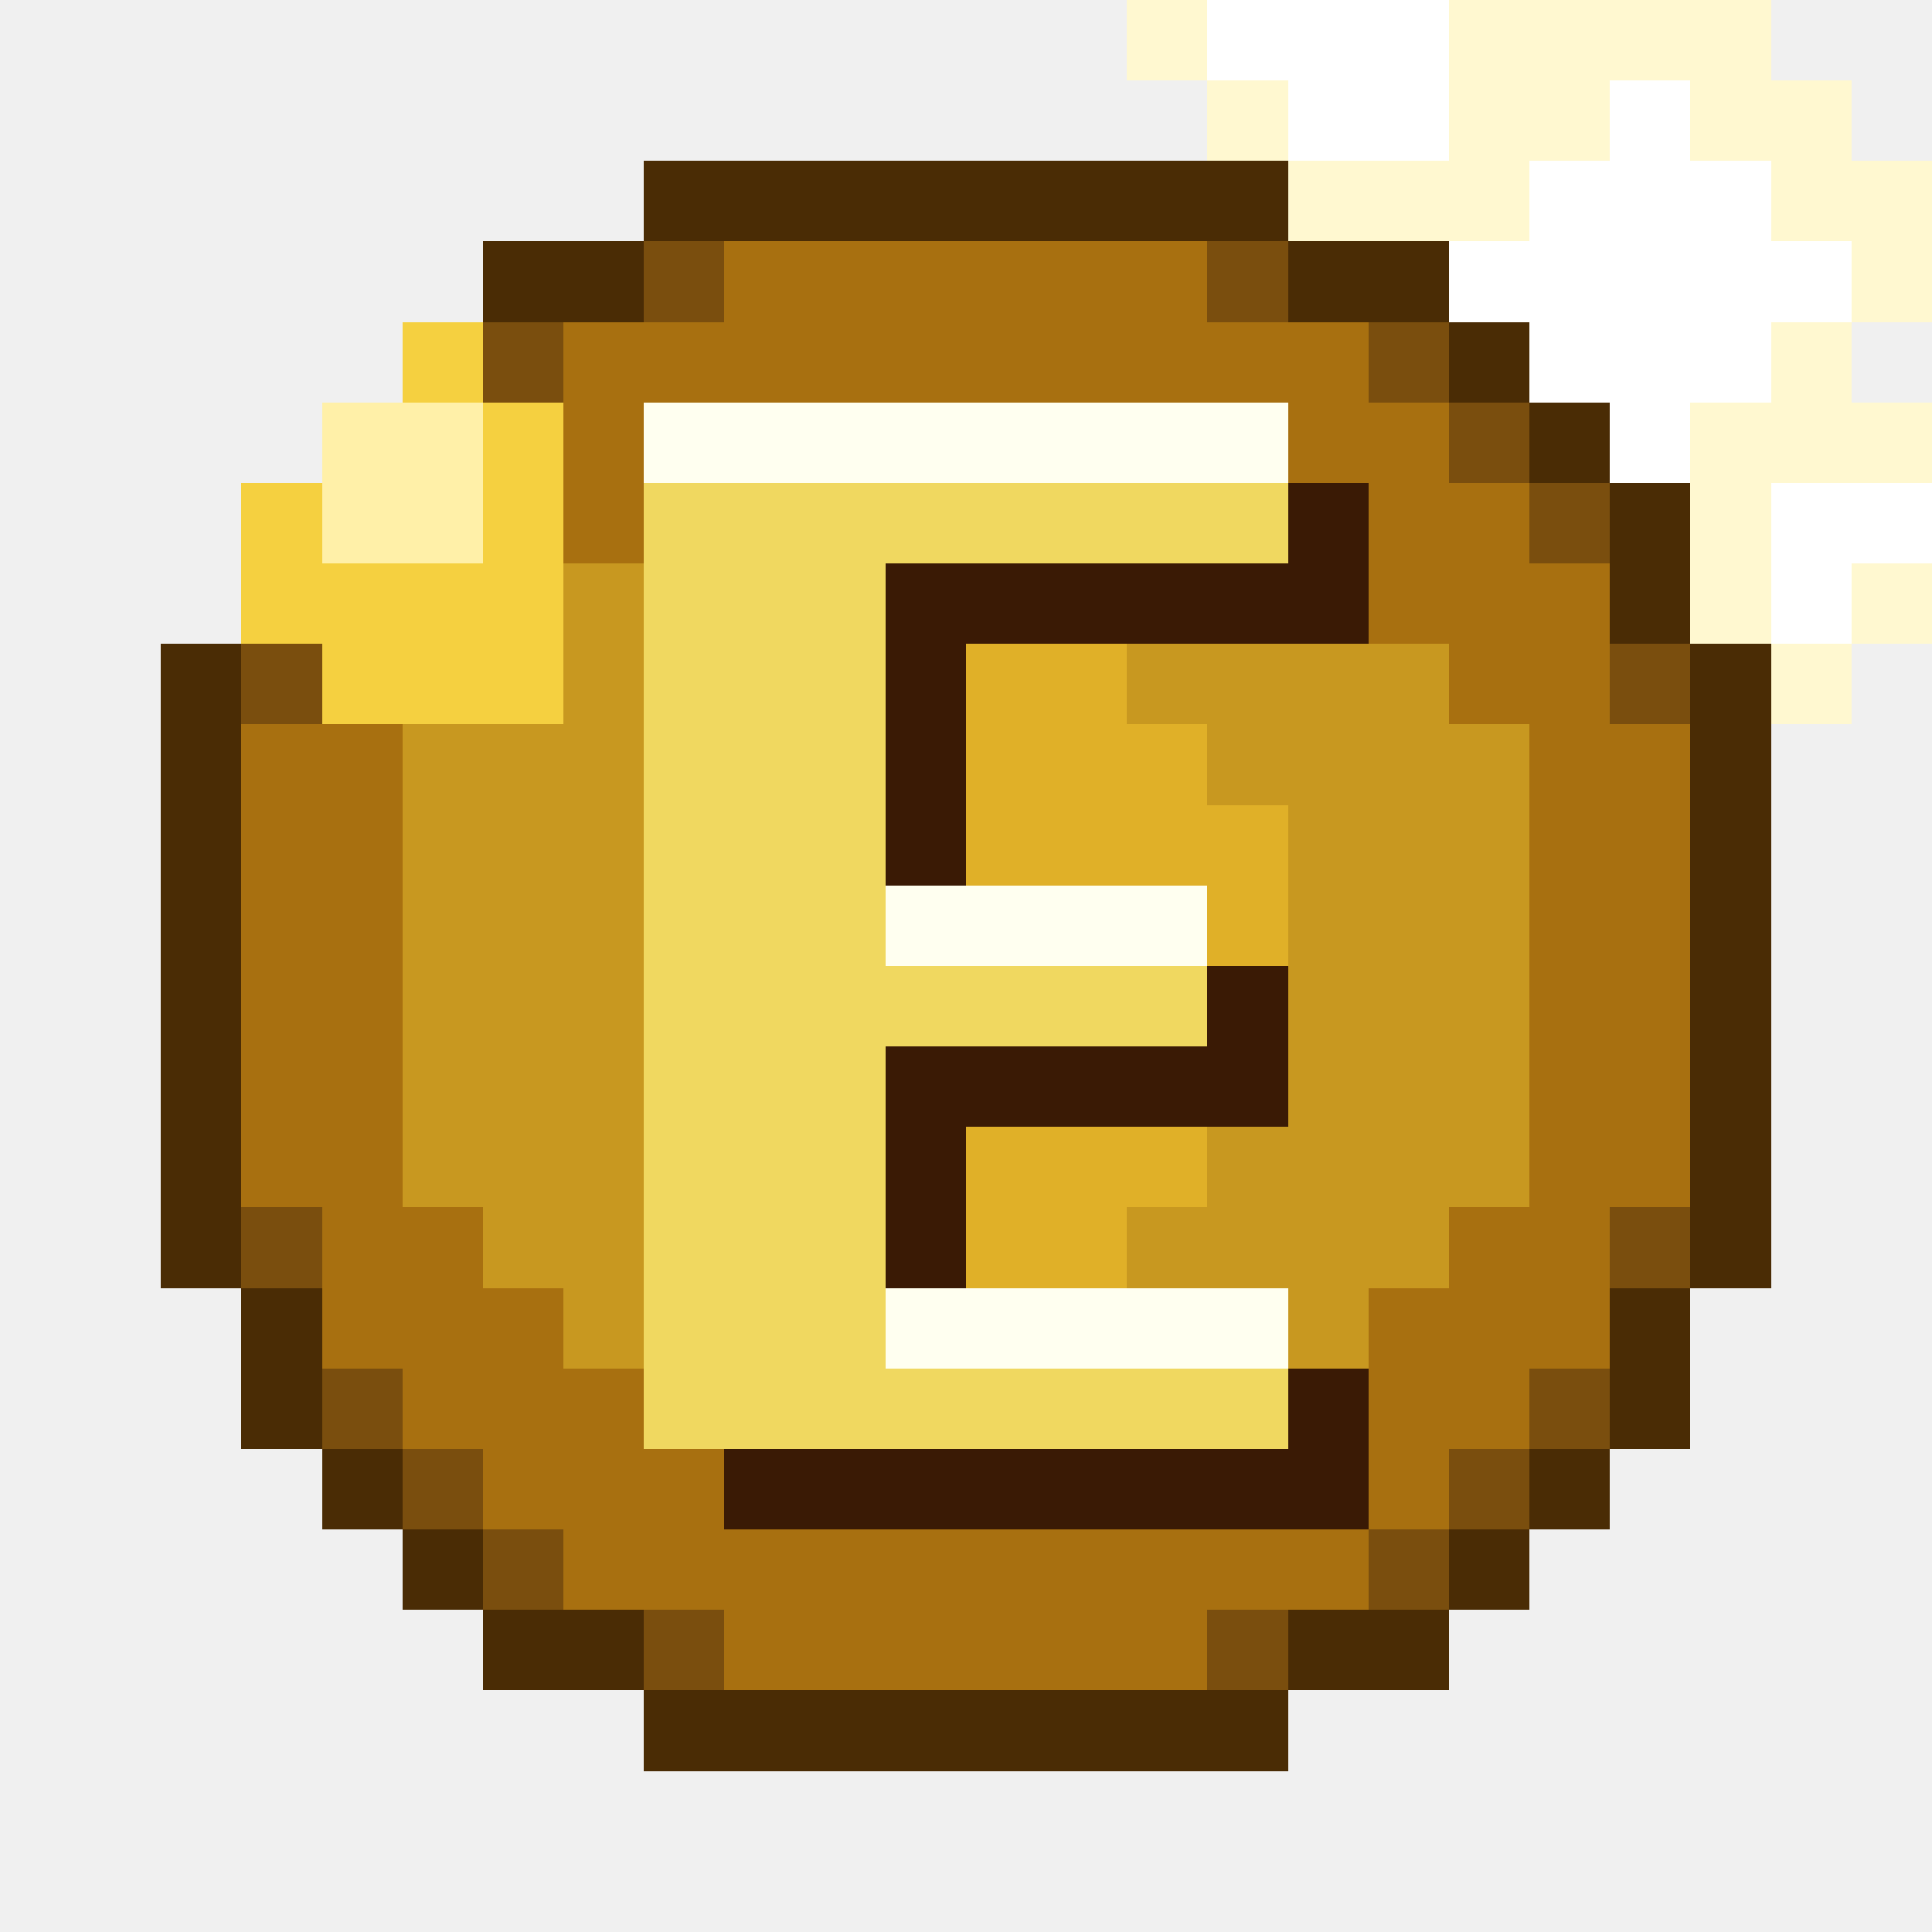
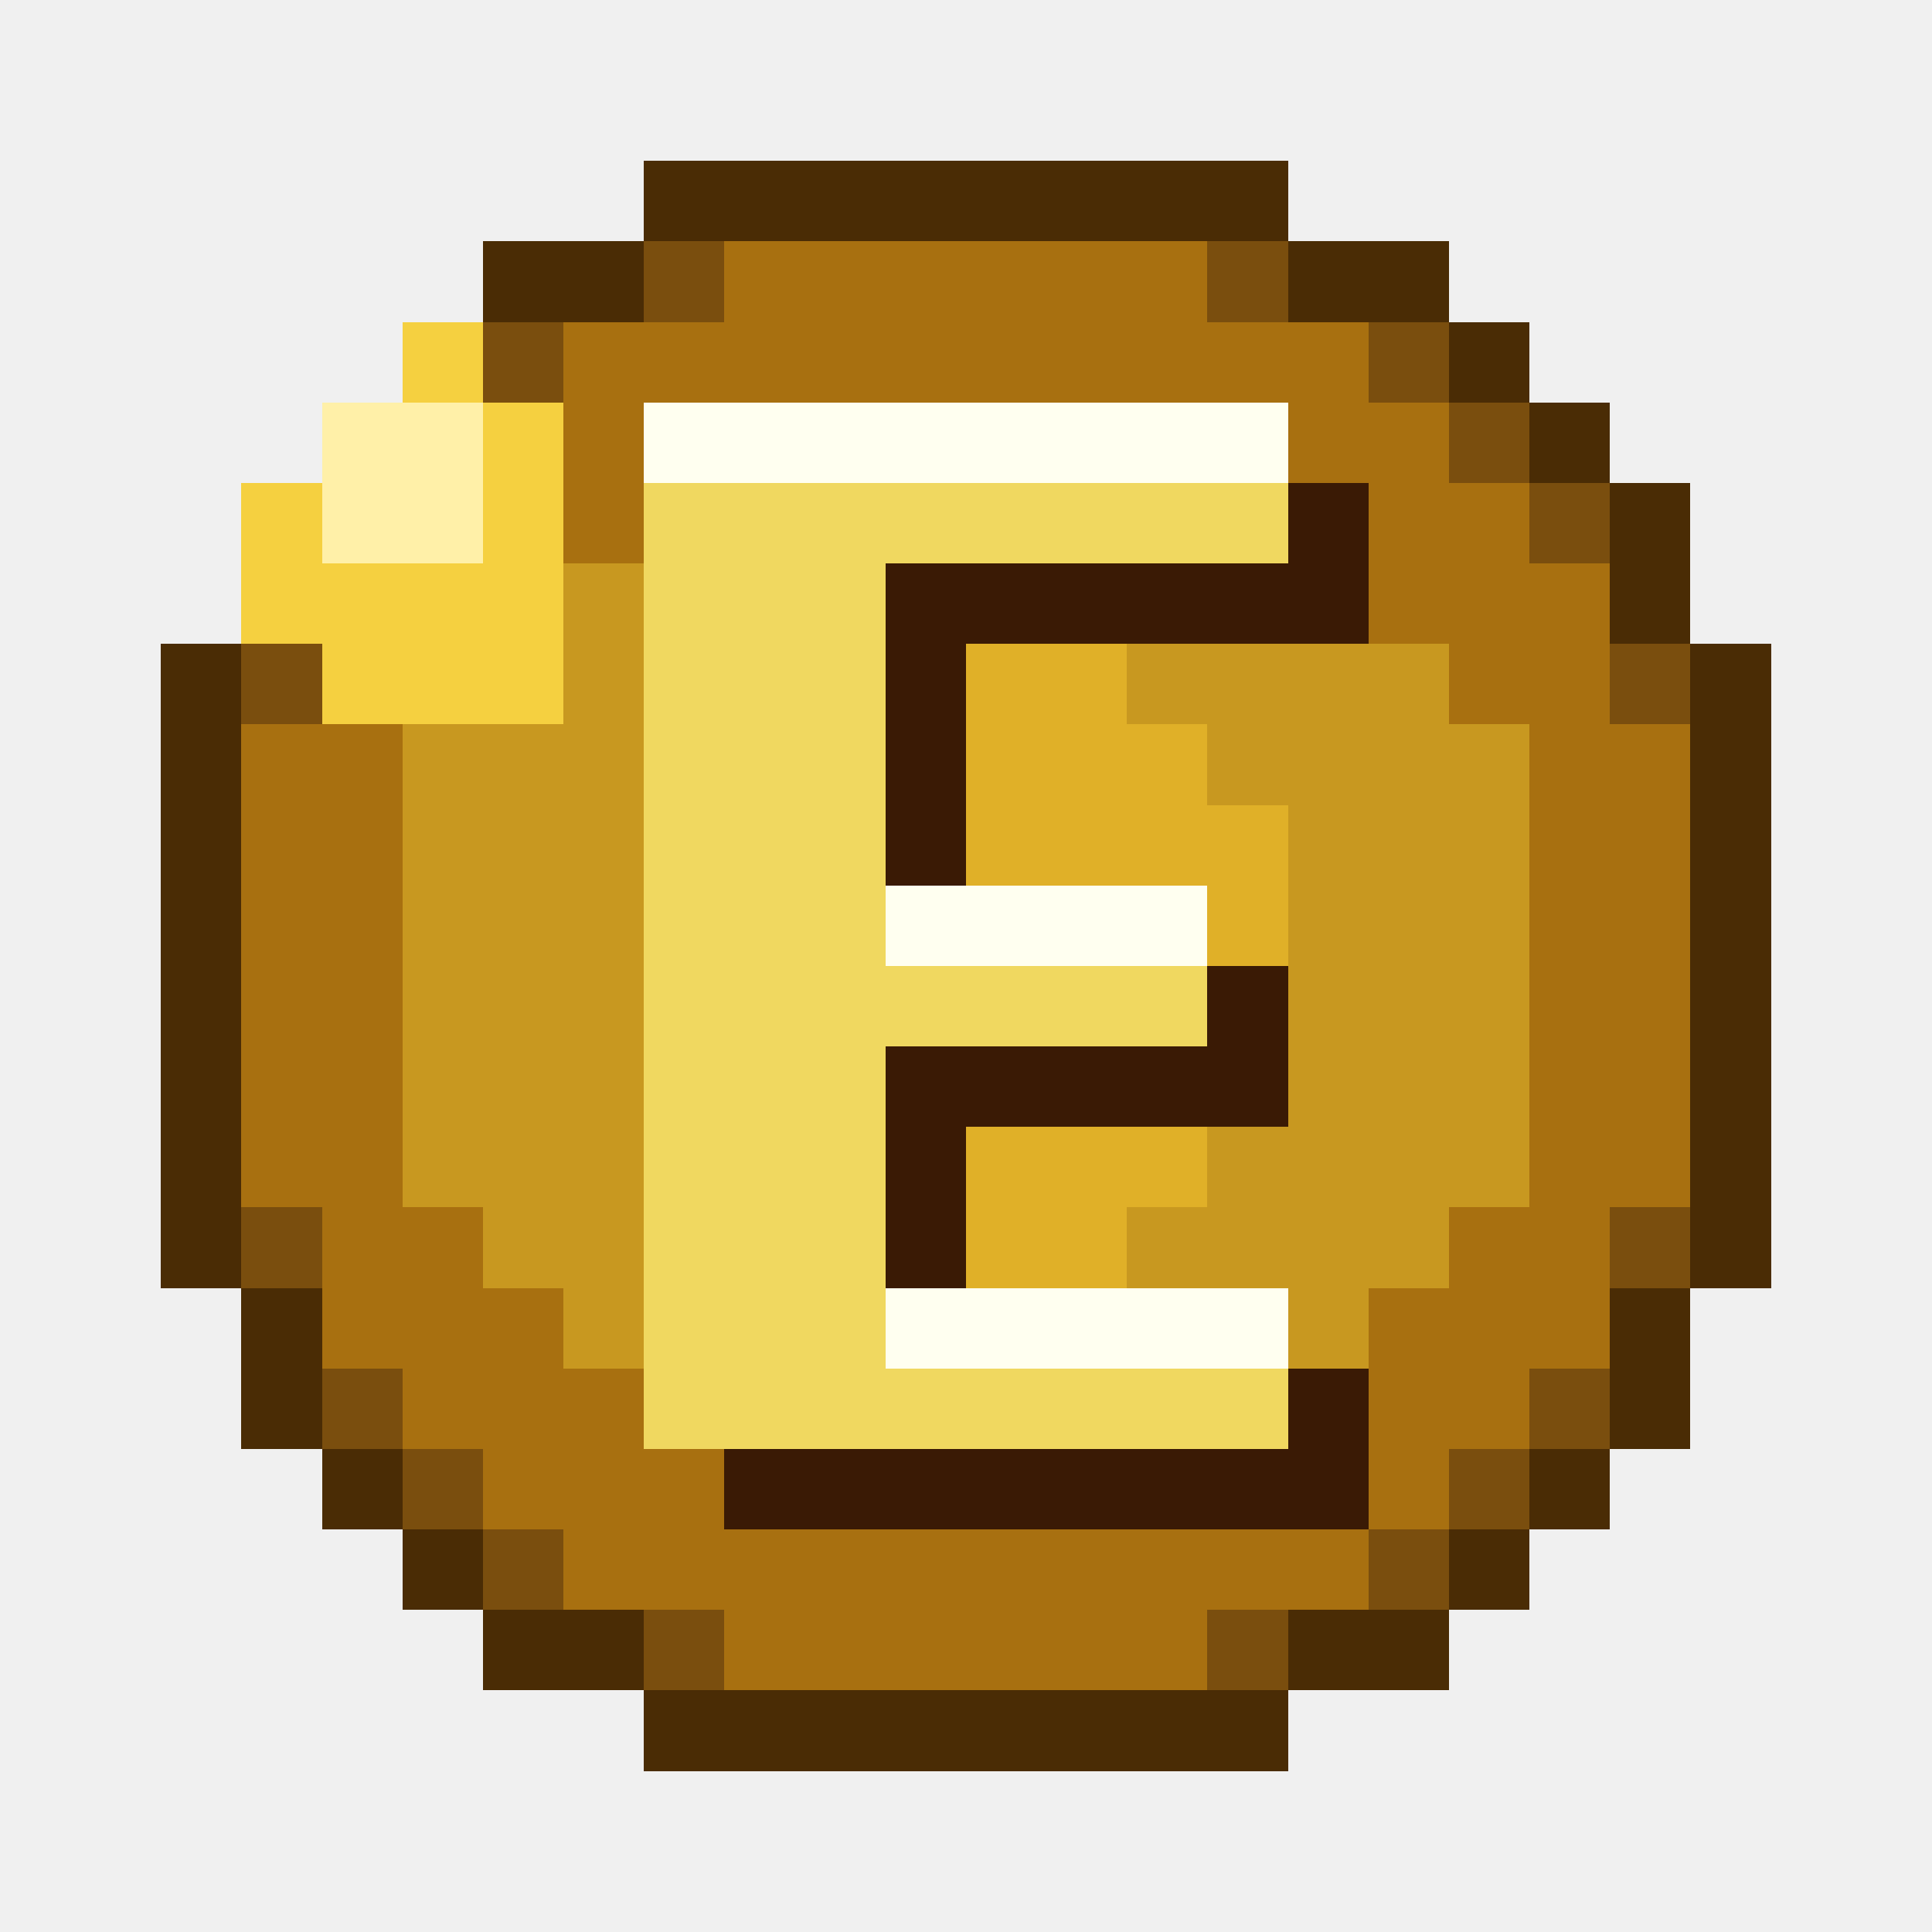
<svg xmlns="http://www.w3.org/2000/svg" viewBox="0 0 24 24" shape-rendering="crispEdges">
-   <rect x="14" y="-1" width="5" height="1" fill="#FFF8D0" />
-   <rect x="14" y="0" width="1" height="1" fill="#FFF8D0" />
-   <rect x="15" y="0" width="3" height="1" fill="#FFFFFF" />
-   <rect x="18" y="0" width="4" height="1" fill="#FFF8D0" />
-   <rect x="15" y="1" width="1" height="1" fill="#FFF8D0" />
-   <rect x="16" y="1" width="2" height="1" fill="#FFFFFF" />
-   <rect x="18" y="1" width="2" height="1" fill="#FFF8D0" />
-   <rect x="20" y="1" width="1" height="1" fill="#FFFFFF" />
-   <rect x="21" y="1" width="2" height="1" fill="#FFF8D0" />
  <rect x="8" y="2" width="8" height="1" fill="#4A2C05" />
-   <rect x="16" y="2" width="3" height="1" fill="#FFF8D0" />
-   <rect x="19" y="2" width="3" height="1" fill="#FFFFFF" />
-   <rect x="22" y="2" width="2" height="1" fill="#FFF8D0" />
  <rect x="6" y="3" width="2" height="1" fill="#4A2C05" />
  <rect x="8" y="3" width="1" height="1" fill="#7A4E0E" />
  <rect x="9" y="3" width="6" height="1" fill="#A87010" />
  <rect x="15" y="3" width="1" height="1" fill="#7A4E0E" />
  <rect x="16" y="3" width="2" height="1" fill="#4A2C05" />
-   <rect x="18" y="3" width="5" height="1" fill="#FFFFFF" />
-   <rect x="23" y="3" width="1" height="1" fill="#FFF8D0" />
  <rect x="5" y="4" width="1" height="1" fill="#F5D040" />
  <rect x="6" y="4" width="1" height="1" fill="#7A4E0E" />
  <rect x="7" y="4" width="10" height="1" fill="#A87010" />
  <rect x="17" y="4" width="1" height="1" fill="#7A4E0E" />
  <rect x="18" y="4" width="1" height="1" fill="#4A2C05" />
-   <rect x="19" y="4" width="3" height="1" fill="#FFFFFF" />
-   <rect x="22" y="4" width="1" height="1" fill="#FFF8D0" />
  <rect x="4" y="5" width="2" height="1" fill="#FFF0A8" />
  <rect x="6" y="5" width="1" height="1" fill="#F5D040" />
  <rect x="7" y="5" width="1" height="1" fill="#A87010" />
  <rect x="8" y="5" width="8" height="1" fill="#FFFFF0" />
  <rect x="16" y="5" width="2" height="1" fill="#A87010" />
  <rect x="18" y="5" width="1" height="1" fill="#7A4E0E" />
  <rect x="19" y="5" width="1" height="1" fill="#4A2C05" />
-   <rect x="20" y="5" width="1" height="1" fill="#FFFFFF" />
-   <rect x="21" y="5" width="4" height="1" fill="#FFF8D0" />
  <rect x="3" y="6" width="1" height="1" fill="#F5D040" />
  <rect x="4" y="6" width="2" height="1" fill="#FFF0A8" />
  <rect x="6" y="6" width="1" height="1" fill="#F5D040" />
  <rect x="7" y="6" width="1" height="1" fill="#A87010" />
  <rect x="8" y="6" width="8" height="1" fill="#F0D860" />
  <rect x="16" y="6" width="1" height="1" fill="#3A1A05" />
  <rect x="17" y="6" width="2" height="1" fill="#A87010" />
  <rect x="19" y="6" width="1" height="1" fill="#7A4E0E" />
  <rect x="20" y="6" width="1" height="1" fill="#4A2C05" />
-   <rect x="21" y="6" width="1" height="1" fill="#FFF8D0" />
-   <rect x="22" y="6" width="2" height="1" fill="#FFFFFF" />
-   <rect x="24" y="6" width="1" height="1" fill="#FFF8D0" />
  <rect x="3" y="7" width="4" height="1" fill="#F5D040" />
  <rect x="7" y="7" width="1" height="1" fill="#C89820" />
  <rect x="8" y="7" width="3" height="1" fill="#F0D860" />
  <rect x="11" y="7" width="6" height="1" fill="#3A1A05" />
  <rect x="17" y="7" width="3" height="1" fill="#A87010" />
  <rect x="20" y="7" width="1" height="1" fill="#4A2C05" />
-   <rect x="21" y="7" width="1" height="1" fill="#FFF8D0" />
-   <rect x="22" y="7" width="1" height="1" fill="#FFFFFF" />
-   <rect x="23" y="7" width="1" height="1" fill="#FFF8D0" />
  <rect x="2" y="8" width="1" height="1" fill="#4A2C05" />
  <rect x="3" y="8" width="1" height="1" fill="#7A4E0E" />
  <rect x="4" y="8" width="3" height="1" fill="#F5D040" />
  <rect x="7" y="8" width="1" height="1" fill="#C89820" />
  <rect x="8" y="8" width="3" height="1" fill="#F0D860" />
  <rect x="11" y="8" width="1" height="1" fill="#3A1A05" />
  <rect x="12" y="8" width="2" height="1" fill="#E0B028" />
  <rect x="14" y="8" width="4" height="1" fill="#C89820" />
  <rect x="18" y="8" width="2" height="1" fill="#A87010" />
  <rect x="20" y="8" width="1" height="1" fill="#7A4E0E" />
  <rect x="21" y="8" width="1" height="1" fill="#4A2C05" />
-   <rect x="22" y="8" width="1" height="1" fill="#FFF8D0" />
  <rect x="2" y="9" width="1" height="1" fill="#4A2C05" />
  <rect x="3" y="9" width="2" height="1" fill="#A87010" />
  <rect x="5" y="9" width="3" height="1" fill="#C89820" />
  <rect x="8" y="9" width="3" height="1" fill="#F0D860" />
  <rect x="11" y="9" width="1" height="1" fill="#3A1A05" />
  <rect x="12" y="9" width="3" height="1" fill="#E0B028" />
  <rect x="15" y="9" width="4" height="1" fill="#C89820" />
  <rect x="19" y="9" width="2" height="1" fill="#A87010" />
  <rect x="21" y="9" width="1" height="1" fill="#4A2C05" />
  <rect x="2" y="10" width="1" height="1" fill="#4A2C05" />
  <rect x="3" y="10" width="2" height="1" fill="#A87010" />
  <rect x="5" y="10" width="3" height="1" fill="#C89820" />
  <rect x="8" y="10" width="3" height="1" fill="#F0D860" />
  <rect x="11" y="10" width="1" height="1" fill="#3A1A05" />
  <rect x="12" y="10" width="4" height="1" fill="#E0B028" />
  <rect x="16" y="10" width="3" height="1" fill="#C89820" />
  <rect x="19" y="10" width="2" height="1" fill="#A87010" />
  <rect x="21" y="10" width="1" height="1" fill="#4A2C05" />
  <rect x="2" y="11" width="1" height="1" fill="#4A2C05" />
  <rect x="3" y="11" width="2" height="1" fill="#A87010" />
  <rect x="5" y="11" width="3" height="1" fill="#C89820" />
  <rect x="8" y="11" width="3" height="1" fill="#F0D860" />
  <rect x="11" y="11" width="4" height="1" fill="#FFFFF0" />
  <rect x="15" y="11" width="1" height="1" fill="#E0B028" />
  <rect x="16" y="11" width="3" height="1" fill="#C89820" />
  <rect x="19" y="11" width="2" height="1" fill="#A87010" />
  <rect x="21" y="11" width="1" height="1" fill="#4A2C05" />
  <rect x="2" y="12" width="1" height="1" fill="#4A2C05" />
  <rect x="3" y="12" width="2" height="1" fill="#A87010" />
  <rect x="5" y="12" width="3" height="1" fill="#C89820" />
  <rect x="8" y="12" width="7" height="1" fill="#F0D860" />
  <rect x="15" y="12" width="1" height="1" fill="#3A1A05" />
  <rect x="16" y="12" width="3" height="1" fill="#C89820" />
  <rect x="19" y="12" width="2" height="1" fill="#A87010" />
  <rect x="21" y="12" width="1" height="1" fill="#4A2C05" />
  <rect x="2" y="13" width="1" height="1" fill="#4A2C05" />
  <rect x="3" y="13" width="2" height="1" fill="#A87010" />
  <rect x="5" y="13" width="3" height="1" fill="#C89820" />
  <rect x="8" y="13" width="3" height="1" fill="#F0D860" />
  <rect x="11" y="13" width="5" height="1" fill="#3A1A05" />
  <rect x="16" y="13" width="3" height="1" fill="#C89820" />
  <rect x="19" y="13" width="2" height="1" fill="#A87010" />
  <rect x="21" y="13" width="1" height="1" fill="#4A2C05" />
  <rect x="2" y="14" width="1" height="1" fill="#4A2C05" />
  <rect x="3" y="14" width="2" height="1" fill="#A87010" />
  <rect x="5" y="14" width="3" height="1" fill="#C89820" />
  <rect x="8" y="14" width="3" height="1" fill="#F0D860" />
  <rect x="11" y="14" width="1" height="1" fill="#3A1A05" />
  <rect x="12" y="14" width="3" height="1" fill="#E0B028" />
  <rect x="15" y="14" width="4" height="1" fill="#C89820" />
  <rect x="19" y="14" width="2" height="1" fill="#A87010" />
  <rect x="21" y="14" width="1" height="1" fill="#4A2C05" />
  <rect x="2" y="15" width="1" height="1" fill="#4A2C05" />
  <rect x="3" y="15" width="1" height="1" fill="#7A4E0E" />
  <rect x="4" y="15" width="2" height="1" fill="#A87010" />
  <rect x="6" y="15" width="2" height="1" fill="#C89820" />
  <rect x="8" y="15" width="3" height="1" fill="#F0D860" />
  <rect x="11" y="15" width="1" height="1" fill="#3A1A05" />
  <rect x="12" y="15" width="2" height="1" fill="#E0B028" />
  <rect x="14" y="15" width="4" height="1" fill="#C89820" />
  <rect x="18" y="15" width="2" height="1" fill="#A87010" />
  <rect x="20" y="15" width="1" height="1" fill="#7A4E0E" />
  <rect x="21" y="15" width="1" height="1" fill="#4A2C05" />
  <rect x="3" y="16" width="1" height="1" fill="#4A2C05" />
  <rect x="4" y="16" width="3" height="1" fill="#A87010" />
  <rect x="7" y="16" width="1" height="1" fill="#C89820" />
  <rect x="8" y="16" width="3" height="1" fill="#F0D860" />
  <rect x="11" y="16" width="5" height="1" fill="#FFFFF0" />
  <rect x="16" y="16" width="1" height="1" fill="#C89820" />
  <rect x="17" y="16" width="3" height="1" fill="#A87010" />
  <rect x="20" y="16" width="1" height="1" fill="#4A2C05" />
  <rect x="3" y="17" width="1" height="1" fill="#4A2C05" />
  <rect x="4" y="17" width="1" height="1" fill="#7A4E0E" />
  <rect x="5" y="17" width="3" height="1" fill="#A87010" />
  <rect x="8" y="17" width="8" height="1" fill="#F0D860" />
  <rect x="16" y="17" width="1" height="1" fill="#3A1A05" />
  <rect x="17" y="17" width="2" height="1" fill="#A87010" />
  <rect x="19" y="17" width="1" height="1" fill="#7A4E0E" />
  <rect x="20" y="17" width="1" height="1" fill="#4A2C05" />
  <rect x="4" y="18" width="1" height="1" fill="#4A2C05" />
  <rect x="5" y="18" width="1" height="1" fill="#7A4E0E" />
  <rect x="6" y="18" width="3" height="1" fill="#A87010" />
  <rect x="9" y="18" width="8" height="1" fill="#3A1A05" />
  <rect x="17" y="18" width="1" height="1" fill="#A87010" />
  <rect x="18" y="18" width="1" height="1" fill="#7A4E0E" />
  <rect x="19" y="18" width="1" height="1" fill="#4A2C05" />
  <rect x="5" y="19" width="1" height="1" fill="#4A2C05" />
  <rect x="6" y="19" width="1" height="1" fill="#7A4E0E" />
  <rect x="7" y="19" width="10" height="1" fill="#A87010" />
  <rect x="17" y="19" width="1" height="1" fill="#7A4E0E" />
  <rect x="18" y="19" width="1" height="1" fill="#4A2C05" />
  <rect x="6" y="20" width="2" height="1" fill="#4A2C05" />
  <rect x="8" y="20" width="1" height="1" fill="#7A4E0E" />
  <rect x="9" y="20" width="6" height="1" fill="#A87010" />
  <rect x="15" y="20" width="1" height="1" fill="#7A4E0E" />
  <rect x="16" y="20" width="2" height="1" fill="#4A2C05" />
  <rect x="8" y="21" width="8" height="1" fill="#4A2C05" />
</svg>
